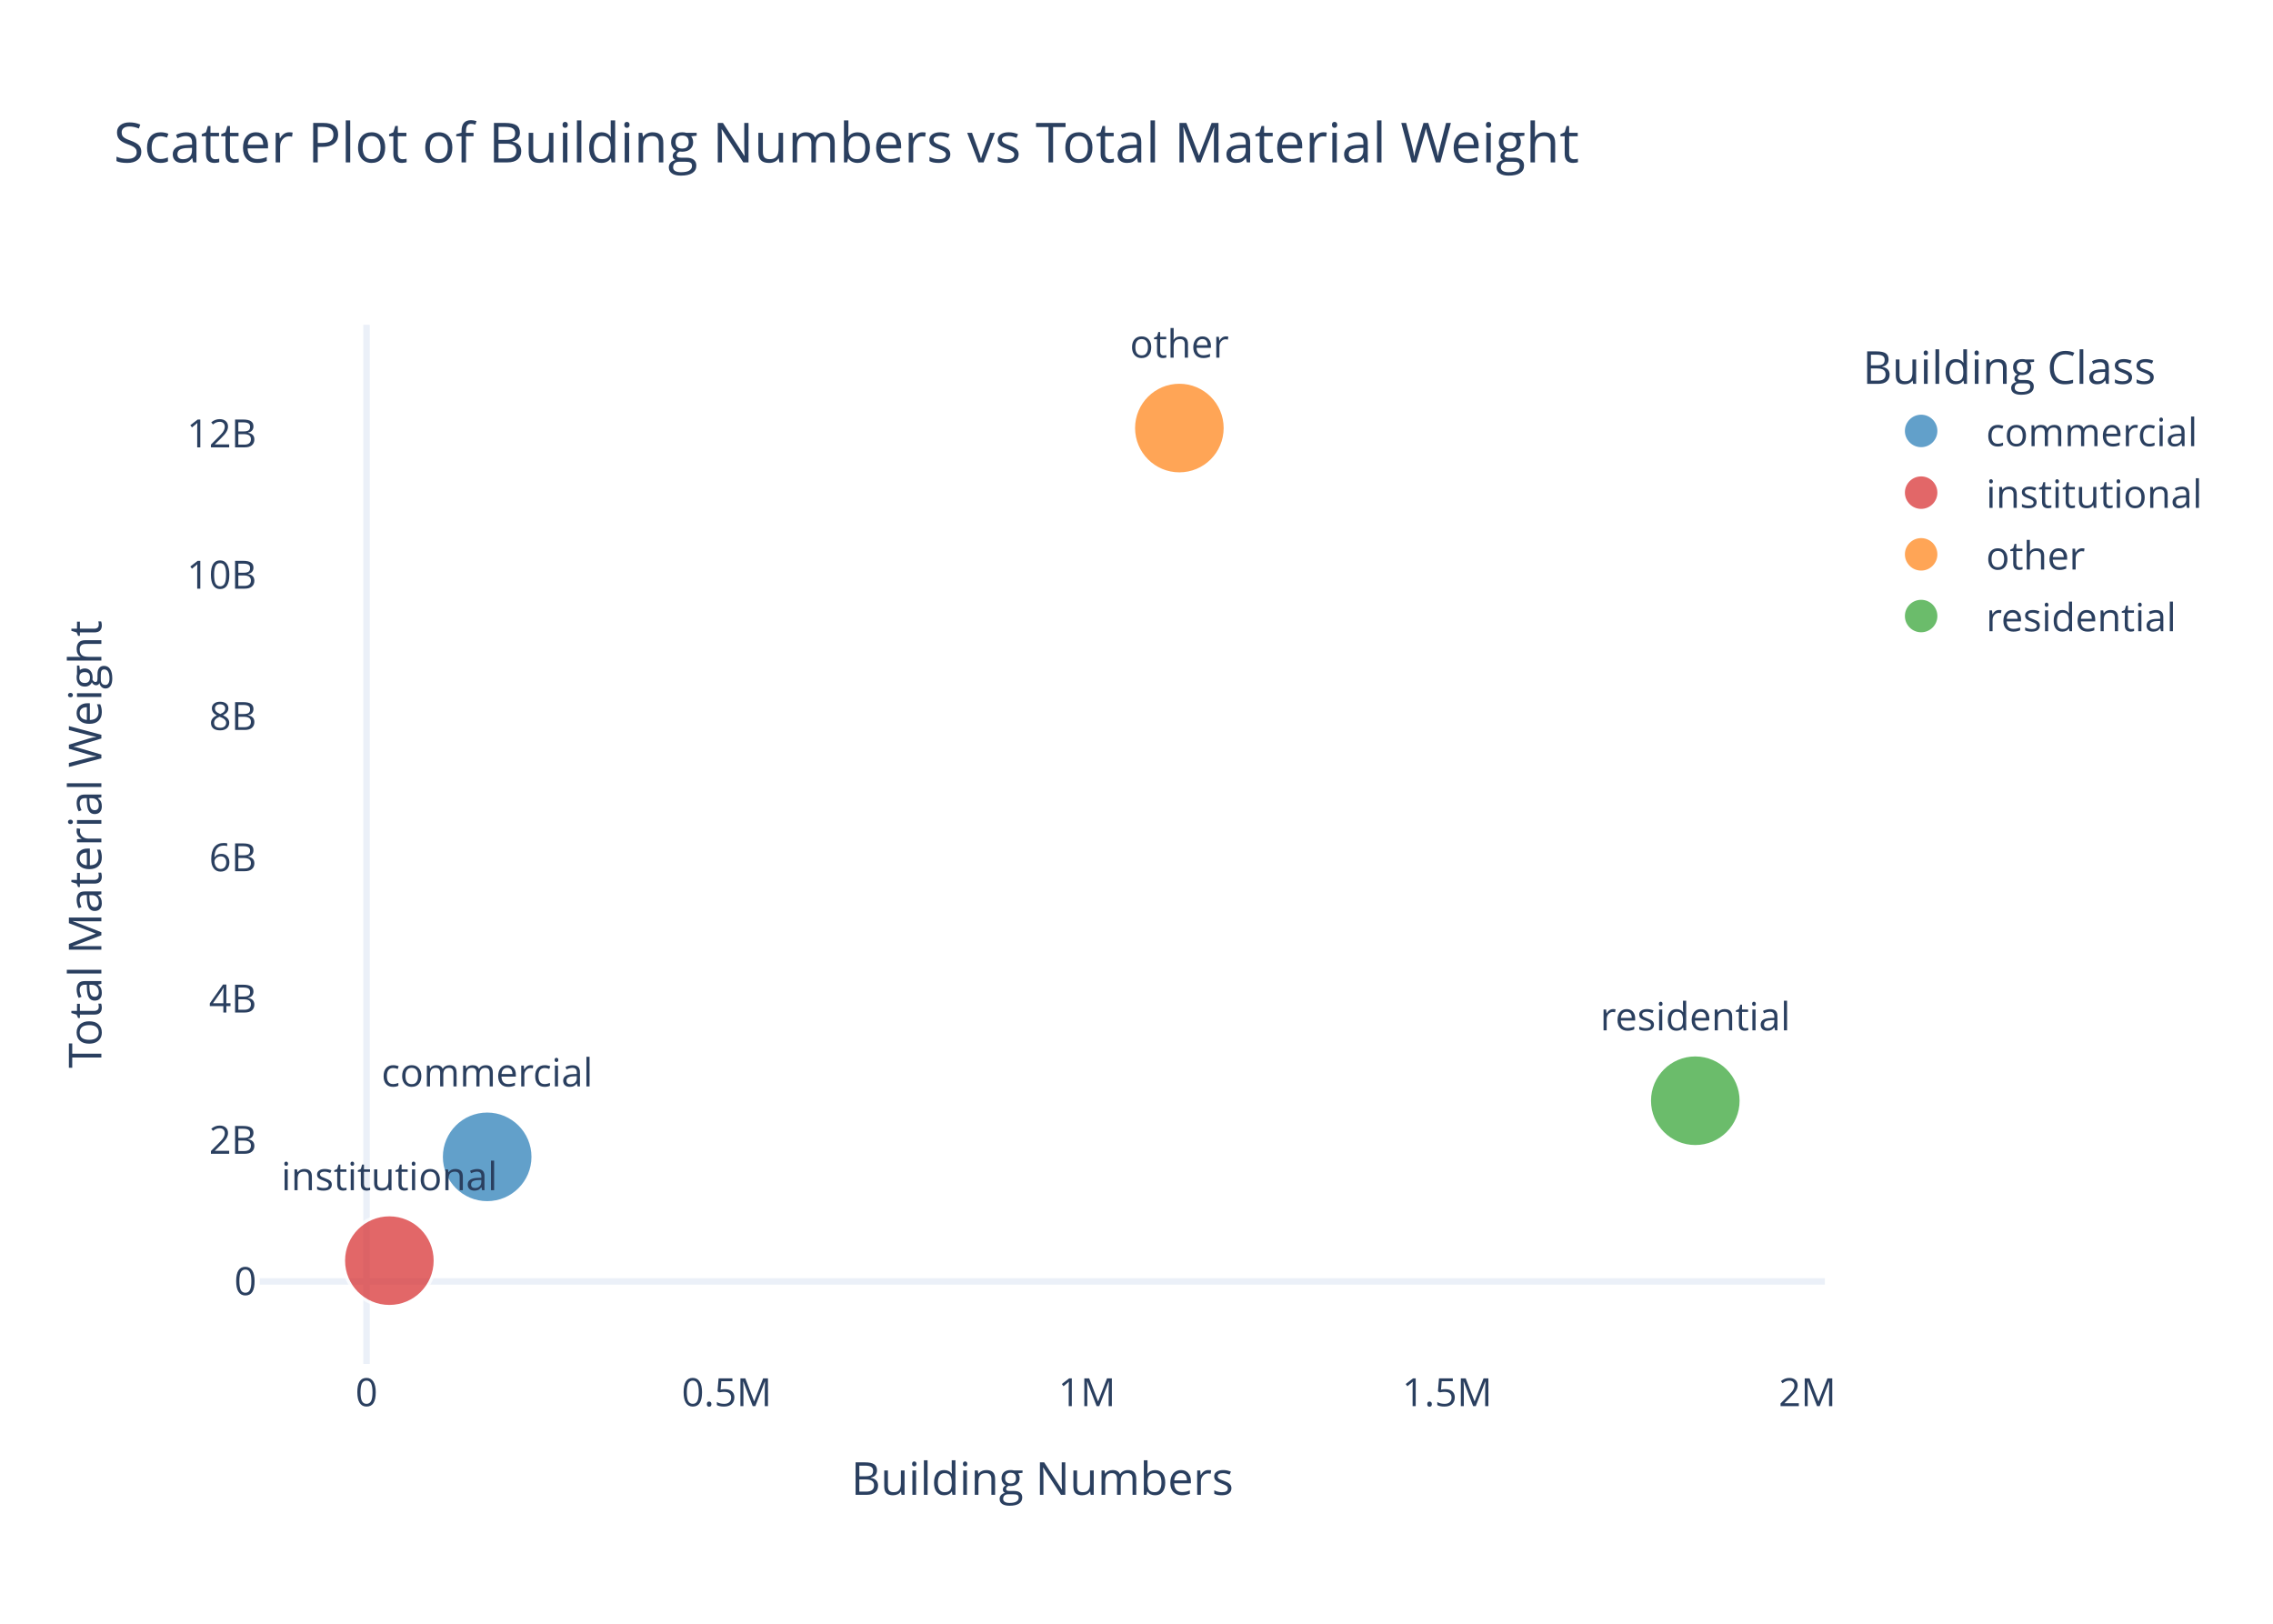
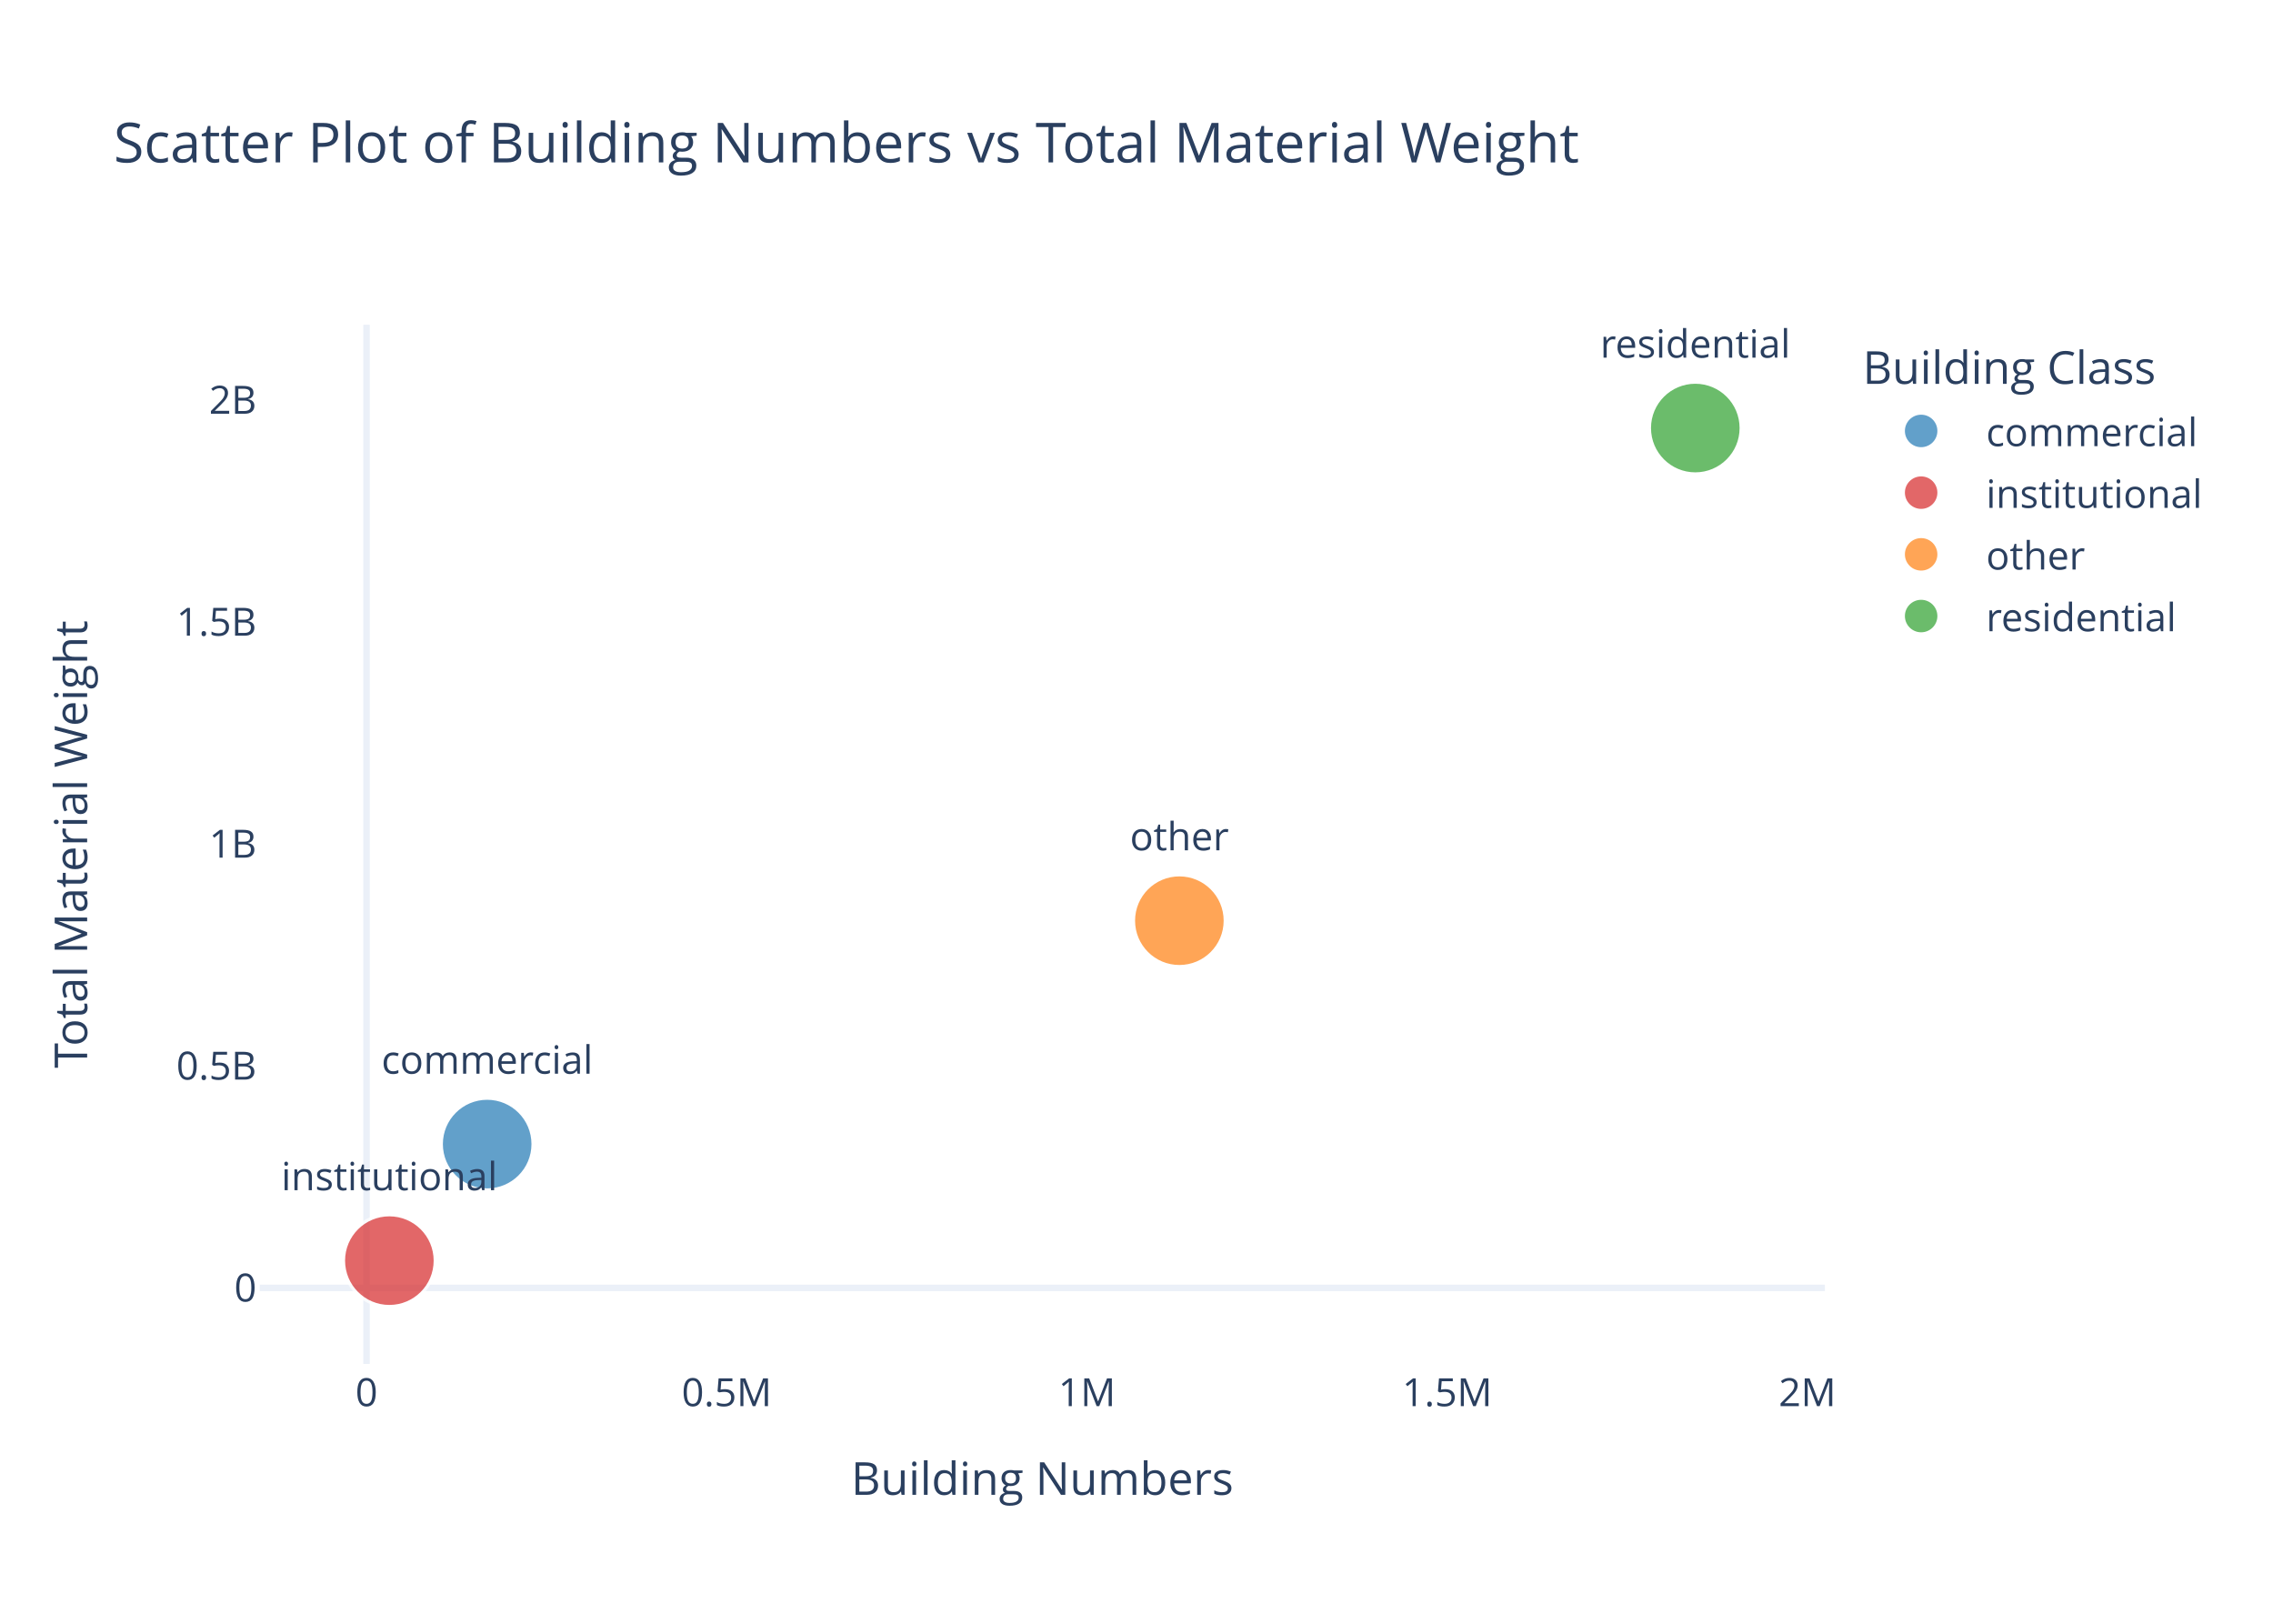
<svg xmlns="http://www.w3.org/2000/svg" class="main-svg" width="700" height="500" style="" viewBox="0 0 700 500">
  <rect x="0" y="0" width="700" height="500" style="fill: rgb(255, 255, 255); fill-opacity: 1;" />
-   <defs id="defs-57cb00">
+   <defs id="defs-a627fb">
    <g class="clips">
-       <clipPath id="clip57cb00xyplot" class="plotclip">
+       <clipPath id="clipa627fbxyplot" class="plotclip">
        <rect width="482" height="320" />
      </clipPath>
-       <clipPath class="axesclip" id="clip57cb00x">
+       <clipPath class="axesclip" id="clipa627fbx">
        <rect x="80" y="0" width="482" height="500" />
      </clipPath>
-       <clipPath class="axesclip" id="clip57cb00y">
+       <clipPath class="axesclip" id="clipa627fby">
        <rect x="0" y="100" width="700" height="320" />
      </clipPath>
-       <clipPath class="axesclip" id="clip57cb00xy">
+       <clipPath class="axesclip" id="clipa627fbxy">
        <rect x="80" y="100" width="482" height="320" />
      </clipPath>
    </g>
    <g class="gradients" />
    <g class="patterns" />
  </defs>
  <g class="bglayer" />
  <g class="layer-below">
    <g class="imagelayer" />
    <g class="shapelayer" />
  </g>
  <g class="cartesianlayer">
    <g class="subplot xy">
      <g class="layer-subplot">
        <g class="shapelayer" />
        <g class="imagelayer" />
      </g>
      <g class="minor-gridlayer">
        <g class="x" />
        <g class="y" />
      </g>
      <g class="gridlayer">
        <g class="x" />
        <g class="y" />
      </g>
      <g class="zerolinelayer">
        <path class="xzl zl crisp" transform="translate(112.88,0)" d="M0,100v320" style="stroke: rgb(235, 240, 248); stroke-opacity: 1; stroke-width: 2px;" />
-         <path class="yzl zl crisp" transform="translate(0,394.59)" d="M80,0h482" style="stroke: rgb(235, 240, 248); stroke-opacity: 1; stroke-width: 2px;" />
+         <path class="yzl zl crisp" transform="translate(0,396.58)" d="M80,0h482" style="stroke: rgb(235, 240, 248); stroke-opacity: 1; stroke-width: 2px;" />
      </g>
      <path class="xlines-below" />
      <path class="ylines-below" />
      <g class="overlines-below" />
      <g class="xaxislayer-below" />
      <g class="yaxislayer-below" />
      <g class="overaxes-below" />
-       <g class="plot" transform="translate(80,100)" clip-path="url(#clip57cb00xyplot)">
+       <g class="plot" transform="translate(80,100)" clip-path="url(#clipa627fbxyplot)">
        <g class="scatterlayer mlayer">
-           <g class="trace scatter trace1cc791" style="stroke-miterlimit: 2; opacity: 1;">
-             <g class="fills" />
-             <g class="errorbars" />
-             <g class="lines" />
-             <g class="points">
-               <path class="point" transform="translate(70.03,256.23)" d="M14.14,0A14.14,14.14 0 1,1 0,-14.14A14.14,14.14 0 0,1 14.14,0Z" style="opacity: 0.7; stroke-width: 1px; fill: rgb(31, 119, 180); fill-opacity: 1; stroke: rgb(255, 255, 255); stroke-opacity: 1;" />
-             </g>
-             <g class="text">
-               <g class="textpoint" transform="translate(0,-21.67767)">
-                 <text x="70.03" y="256.23" text-anchor="middle" style="font-family: 'Open Sans', verdana, arial, sans-serif; font-size: 12px; fill: rgb(42, 63, 95); fill-opacity: 1; white-space: pre;">commercial</text>
-               </g>
-             </g>
-           </g>
-           <g class="trace scatter tracee09d53" style="stroke-miterlimit: 2; opacity: 1;">
+           <g class="trace scatter trace1822ed" style="stroke-miterlimit: 2; opacity: 1;">
+             <g class="fills" />
+             <g class="errorbars" />
+             <g class="lines" />
+             <g class="points">
+               <path class="point" transform="translate(70.03,252.3)" d="M14.14,0A14.14,14.14 0 1,1 0,-14.14A14.14,14.14 0 0,1 14.14,0Z" style="opacity: 0.7; stroke-width: 1px; fill: rgb(31, 119, 180); fill-opacity: 1; stroke: rgb(255, 255, 255); stroke-opacity: 1;" />
+             </g>
+             <g class="text">
+               <g class="textpoint" transform="translate(0,-21.67767)">
+                 <text x="70.03" y="252.3" text-anchor="middle" style="font-family: 'Open Sans', verdana, arial, sans-serif; font-size: 12px; fill: rgb(42, 63, 95); fill-opacity: 1; white-space: pre;">commercial</text>
+               </g>
+             </g>
+           </g>
+           <g class="trace scatter traceabad14" style="stroke-miterlimit: 2; opacity: 1;">
            <g class="fills" />
            <g class="errorbars" />
            <g class="lines" />
            <g class="points">
              <path class="point" transform="translate(39.91,288.19)" d="M14.14,0A14.14,14.14 0 1,1 0,-14.14A14.14,14.14 0 0,1 14.14,0Z" style="opacity: 0.7; stroke-width: 1px; fill: rgb(214, 39, 40); fill-opacity: 1; stroke: rgb(255, 255, 255); stroke-opacity: 1;" />
            </g>
            <g class="text">
              <g class="textpoint" transform="translate(0,-21.67767)">
                <text x="39.91" y="288.19" text-anchor="middle" style="font-family: 'Open Sans', verdana, arial, sans-serif; font-size: 12px; fill: rgb(42, 63, 95); fill-opacity: 1; white-space: pre;">institutional</text>
              </g>
            </g>
          </g>
-           <g class="trace scatter trace20f21d" style="stroke-miterlimit: 2; opacity: 1;">
-             <g class="fills" />
-             <g class="errorbars" />
-             <g class="lines" />
-             <g class="points">
-               <path class="point" transform="translate(283.2,31.81)" d="M14.14,0A14.14,14.14 0 1,1 0,-14.14A14.14,14.14 0 0,1 14.14,0Z" style="opacity: 0.7; stroke-width: 1px; fill: rgb(255, 127, 14); fill-opacity: 1; stroke: rgb(255, 255, 255); stroke-opacity: 1;" />
-             </g>
-             <g class="text">
-               <g class="textpoint" transform="translate(0,-21.67767)">
-                 <text x="283.2" y="31.81" text-anchor="middle" style="font-family: 'Open Sans', verdana, arial, sans-serif; font-size: 12px; fill: rgb(42, 63, 95); fill-opacity: 1; white-space: pre;">other</text>
-               </g>
-             </g>
-           </g>
-           <g class="trace scatter trace36a17c" style="stroke-miterlimit: 2; opacity: 1;">
-             <g class="fills" />
-             <g class="errorbars" />
-             <g class="lines" />
-             <g class="points">
-               <path class="point" transform="translate(442.09,238.95)" d="M14.14,0A14.14,14.14 0 1,1 0,-14.14A14.14,14.14 0 0,1 14.14,0Z" style="opacity: 0.7; stroke-width: 1px; fill: rgb(44, 160, 44); fill-opacity: 1; stroke: rgb(255, 255, 255); stroke-opacity: 1;" />
-             </g>
-             <g class="text">
-               <g class="textpoint" transform="translate(0,-21.67767)">
-                 <text x="442.09" y="238.95" text-anchor="middle" style="font-family: 'Open Sans', verdana, arial, sans-serif; font-size: 12px; fill: rgb(42, 63, 95); fill-opacity: 1; white-space: pre;">residential</text>
+           <g class="trace scatter tracea185fe" style="stroke-miterlimit: 2; opacity: 1;">
+             <g class="fills" />
+             <g class="errorbars" />
+             <g class="lines" />
+             <g class="points">
+               <path class="point" transform="translate(283.2,183.51)" d="M14.14,0A14.14,14.14 0 1,1 0,-14.14A14.14,14.14 0 0,1 14.14,0Z" style="opacity: 0.7; stroke-width: 1px; fill: rgb(255, 127, 14); fill-opacity: 1; stroke: rgb(255, 255, 255); stroke-opacity: 1;" />
+             </g>
+             <g class="text">
+               <g class="textpoint" transform="translate(0,-21.67767)">
+                 <text x="283.2" y="183.51" text-anchor="middle" style="font-family: 'Open Sans', verdana, arial, sans-serif; font-size: 12px; fill: rgb(42, 63, 95); fill-opacity: 1; white-space: pre;">other</text>
+               </g>
+             </g>
+           </g>
+           <g class="trace scatter traceaf3913" style="stroke-miterlimit: 2; opacity: 1;">
+             <g class="fills" />
+             <g class="errorbars" />
+             <g class="lines" />
+             <g class="points">
+               <path class="point" transform="translate(442.09,31.81)" d="M14.14,0A14.14,14.14 0 1,1 0,-14.14A14.14,14.14 0 0,1 14.14,0Z" style="opacity: 0.7; stroke-width: 1px; fill: rgb(44, 160, 44); fill-opacity: 1; stroke: rgb(255, 255, 255); stroke-opacity: 1;" />
+             </g>
+             <g class="text">
+               <g class="textpoint" transform="translate(0,-21.67767)">
+                 <text x="442.09" y="31.81" text-anchor="middle" style="font-family: 'Open Sans', verdana, arial, sans-serif; font-size: 12px; fill: rgb(42, 63, 95); fill-opacity: 1; white-space: pre;">residential</text>
              </g>
            </g>
          </g>
        </g>
      </g>
      <g class="overplot" />
      <path class="xlines-above crisp" d="M0,0" style="fill: none;" />
      <path class="ylines-above crisp" d="M0,0" style="fill: none;" />
      <g class="overlines-above" />
      <g class="xaxislayer-above">
        <g class="xtick">
          <text text-anchor="middle" x="0" y="433" transform="translate(112.88,0)" style="font-family: 'Open Sans', verdana, arial, sans-serif; font-size: 12px; fill: rgb(42, 63, 95); fill-opacity: 1; white-space: pre; opacity: 1;">0</text>
        </g>
        <g class="xtick">
          <text text-anchor="middle" x="0" y="433" style="font-family: 'Open Sans', verdana, arial, sans-serif; font-size: 12px; fill: rgb(42, 63, 95); fill-opacity: 1; white-space: pre; opacity: 1;" transform="translate(223.81,0)">0.5M</text>
        </g>
        <g class="xtick">
          <text text-anchor="middle" x="0" y="433" style="font-family: 'Open Sans', verdana, arial, sans-serif; font-size: 12px; fill: rgb(42, 63, 95); fill-opacity: 1; white-space: pre; opacity: 1;" transform="translate(334.74,0)">1M</text>
        </g>
        <g class="xtick">
          <text text-anchor="middle" x="0" y="433" style="font-family: 'Open Sans', verdana, arial, sans-serif; font-size: 12px; fill: rgb(42, 63, 95); fill-opacity: 1; white-space: pre; opacity: 1;" transform="translate(445.67,0)">1.5M</text>
        </g>
        <g class="xtick">
          <text text-anchor="middle" x="0" y="433" style="font-family: 'Open Sans', verdana, arial, sans-serif; font-size: 12px; fill: rgb(42, 63, 95); fill-opacity: 1; white-space: pre; opacity: 1;" transform="translate(556.6,0)">2M</text>
        </g>
      </g>
      <g class="yaxislayer-above">
        <g class="ytick">
-           <text text-anchor="end" x="79" y="4.2" transform="translate(0,394.59)" style="font-family: 'Open Sans', verdana, arial, sans-serif; font-size: 12px; fill: rgb(42, 63, 95); fill-opacity: 1; white-space: pre; opacity: 1;">0</text>
-         </g>
-         <g class="ytick">
-           <text text-anchor="end" x="79" y="4.2" style="font-family: 'Open Sans', verdana, arial, sans-serif; font-size: 12px; fill: rgb(42, 63, 95); fill-opacity: 1; white-space: pre; opacity: 1;" transform="translate(0,351.08)">2B</text>
-         </g>
-         <g class="ytick">
-           <text text-anchor="end" x="79" y="4.2" style="font-family: 'Open Sans', verdana, arial, sans-serif; font-size: 12px; fill: rgb(42, 63, 95); fill-opacity: 1; white-space: pre; opacity: 1;" transform="translate(0,307.58)">4B</text>
-         </g>
-         <g class="ytick">
-           <text text-anchor="end" x="79" y="4.2" style="font-family: 'Open Sans', verdana, arial, sans-serif; font-size: 12px; fill: rgb(42, 63, 95); fill-opacity: 1; white-space: pre; opacity: 1;" transform="translate(0,264.07)">6B</text>
-         </g>
-         <g class="ytick">
-           <text text-anchor="end" x="79" y="4.2" style="font-family: 'Open Sans', verdana, arial, sans-serif; font-size: 12px; fill: rgb(42, 63, 95); fill-opacity: 1; white-space: pre; opacity: 1;" transform="translate(0,220.57)">8B</text>
-         </g>
-         <g class="ytick">
-           <text text-anchor="end" x="79" y="4.2" style="font-family: 'Open Sans', verdana, arial, sans-serif; font-size: 12px; fill: rgb(42, 63, 95); fill-opacity: 1; white-space: pre; opacity: 1;" transform="translate(0,177.06)">10B</text>
-         </g>
-         <g class="ytick">
-           <text text-anchor="end" x="79" y="4.2" style="font-family: 'Open Sans', verdana, arial, sans-serif; font-size: 12px; fill: rgb(42, 63, 95); fill-opacity: 1; white-space: pre; opacity: 1;" transform="translate(0,133.55)">12B</text>
+           <text text-anchor="end" x="79" y="4.2" transform="translate(0,396.58)" style="font-family: 'Open Sans', verdana, arial, sans-serif; font-size: 12px; fill: rgb(42, 63, 95); fill-opacity: 1; white-space: pre; opacity: 1;">0</text>
+         </g>
+         <g class="ytick">
+           <text text-anchor="end" x="79" y="4.2" style="font-family: 'Open Sans', verdana, arial, sans-serif; font-size: 12px; fill: rgb(42, 63, 95); fill-opacity: 1; white-space: pre; opacity: 1;" transform="translate(0,328.24)">0.5B</text>
+         </g>
+         <g class="ytick">
+           <text text-anchor="end" x="79" y="4.2" style="font-family: 'Open Sans', verdana, arial, sans-serif; font-size: 12px; fill: rgb(42, 63, 95); fill-opacity: 1; white-space: pre; opacity: 1;" transform="translate(0,259.89)">1B</text>
+         </g>
+         <g class="ytick">
+           <text text-anchor="end" x="79" y="4.2" style="font-family: 'Open Sans', verdana, arial, sans-serif; font-size: 12px; fill: rgb(42, 63, 95); fill-opacity: 1; white-space: pre; opacity: 1;" transform="translate(0,191.54)">1.5B</text>
+         </g>
+         <g class="ytick">
+           <text text-anchor="end" x="79" y="4.2" style="font-family: 'Open Sans', verdana, arial, sans-serif; font-size: 12px; fill: rgb(42, 63, 95); fill-opacity: 1; white-space: pre; opacity: 1;" transform="translate(0,123.2)">2B</text>
        </g>
      </g>
      <g class="overaxes-above" />
    </g>
  </g>
  <g class="polarlayer" />
  <g class="smithlayer" />
  <g class="ternarylayer" />
  <g class="geolayer" />
  <g class="funnelarealayer" />
  <g class="pielayer" />
  <g class="iciclelayer" />
  <g class="treemaplayer" />
  <g class="sunburstlayer" />
  <g class="glimages" />
-   <defs id="topdefs-57cb00">
+   <defs id="topdefs-a627fb">
    <g class="clips" />
-     <clipPath id="legend57cb00">
+     <clipPath id="legenda627fb">
      <rect width="116" height="105" x="0" y="0" />
    </clipPath>
  </defs>
  <g class="layer-above">
    <g class="imagelayer" />
    <g class="shapelayer" />
  </g>
  <g class="infolayer">
    <g class="legend" pointer-events="all" transform="translate(571.64,100)">
      <rect class="bg" shape-rendering="crispEdges" style="stroke: rgb(68, 68, 68); stroke-opacity: 1; fill: rgb(255, 255, 255); fill-opacity: 1; stroke-width: 0px;" width="116" height="105" x="0" y="0" />
-       <g class="scrollbox" transform="" clip-path="url(#legend57cb00)">
+       <g class="scrollbox" transform="" clip-path="url(#legenda627fb)">
        <text class="legendtitletext" text-anchor="start" x="2" y="18.2" style="font-family: 'Open Sans', verdana, arial, sans-serif; font-size: 14px; fill: rgb(42, 63, 95); fill-opacity: 1; white-space: pre;">Building Class</text>
        <g class="groups" transform="">
          <g class="traces" transform="translate(0,32.7)" style="opacity: 1;">
            <text class="legendtext" text-anchor="start" x="40" y="4.68" style="font-family: 'Open Sans', verdana, arial, sans-serif; font-size: 12px; fill: rgb(42, 63, 95); fill-opacity: 1; white-space: pre;">commercial</text>
            <g class="layers" style="opacity: 1;">
              <g class="legendfill" />
              <g class="legendlines" />
              <g class="legendsymbols">
                <g class="legendpoints">
                  <path class="scatterpts" transform="translate(20,0)" d="M6,0A6,6 0 1,1 0,-6A6,6 0 0,1 6,0Z" style="opacity: 0.7; stroke-width: 2px; fill: rgb(31, 119, 180); fill-opacity: 1; stroke: rgb(255, 255, 255); stroke-opacity: 1;" />
                </g>
              </g>
            </g>
            <rect class="legendtoggle" x="0" y="-9.5" width="110.891" height="19" style="fill: rgb(0, 0, 0); fill-opacity: 0;" />
          </g>
        </g>
        <g class="groups" transform="">
          <g class="traces" transform="translate(0,51.7)" style="opacity: 1;">
            <text class="legendtext" text-anchor="start" x="40" y="4.68" style="font-family: 'Open Sans', verdana, arial, sans-serif; font-size: 12px; fill: rgb(42, 63, 95); fill-opacity: 1; white-space: pre;">institutional</text>
            <g class="layers" style="opacity: 1;">
              <g class="legendfill" />
              <g class="legendlines" />
              <g class="legendsymbols">
                <g class="legendpoints">
                  <path class="scatterpts" transform="translate(20,0)" d="M6,0A6,6 0 1,1 0,-6A6,6 0 0,1 6,0Z" style="opacity: 0.7; stroke-width: 2px; fill: rgb(214, 39, 40); fill-opacity: 1; stroke: rgb(255, 255, 255); stroke-opacity: 1;" />
                </g>
              </g>
            </g>
            <rect class="legendtoggle" x="0" y="-9.5" width="110.891" height="19" style="fill: rgb(0, 0, 0); fill-opacity: 0;" />
          </g>
        </g>
        <g class="groups" transform="">
          <g class="traces" transform="translate(0,70.7)" style="opacity: 1;">
            <text class="legendtext" text-anchor="start" x="40" y="4.68" style="font-family: 'Open Sans', verdana, arial, sans-serif; font-size: 12px; fill: rgb(42, 63, 95); fill-opacity: 1; white-space: pre;">other</text>
            <g class="layers" style="opacity: 1;">
              <g class="legendfill" />
              <g class="legendlines" />
              <g class="legendsymbols">
                <g class="legendpoints">
                  <path class="scatterpts" transform="translate(20,0)" d="M6,0A6,6 0 1,1 0,-6A6,6 0 0,1 6,0Z" style="opacity: 0.7; stroke-width: 2px; fill: rgb(255, 127, 14); fill-opacity: 1; stroke: rgb(255, 255, 255); stroke-opacity: 1;" />
                </g>
              </g>
            </g>
            <rect class="legendtoggle" x="0" y="-9.5" width="110.891" height="19" style="fill: rgb(0, 0, 0); fill-opacity: 0;" />
          </g>
        </g>
        <g class="groups" transform="">
          <g class="traces" transform="translate(0,89.7)" style="opacity: 1;">
            <text class="legendtext" text-anchor="start" x="40" y="4.68" style="font-family: 'Open Sans', verdana, arial, sans-serif; font-size: 12px; fill: rgb(42, 63, 95); fill-opacity: 1; white-space: pre;">residential</text>
            <g class="layers" style="opacity: 1;">
              <g class="legendfill" />
              <g class="legendlines" />
              <g class="legendsymbols">
                <g class="legendpoints">
                  <path class="scatterpts" transform="translate(20,0)" d="M6,0A6,6 0 1,1 0,-6A6,6 0 0,1 6,0Z" style="opacity: 0.7; stroke-width: 2px; fill: rgb(44, 160, 44); fill-opacity: 1; stroke: rgb(255, 255, 255); stroke-opacity: 1;" />
                </g>
              </g>
            </g>
            <rect class="legendtoggle" x="0" y="-9.5" width="110.891" height="19" style="fill: rgb(0, 0, 0); fill-opacity: 0;" />
          </g>
        </g>
      </g>
      <rect class="scrollbar" rx="20" ry="3" width="0" height="0" style="fill: rgb(128, 139, 164); fill-opacity: 1;" x="0" y="0" />
    </g>
    <g class="g-gtitle">
      <text class="gtitle" x="35" y="50" text-anchor="start" dy="0em" style="font-family: 'Open Sans', verdana, arial, sans-serif; font-size: 17px; fill: rgb(42, 63, 95); opacity: 1; font-weight: normal; white-space: pre;">Scatter Plot of Building Numbers vs Total Material Weight</text>
    </g>
    <g class="g-xtitle">
      <text class="xtitle" x="321" y="460.3" text-anchor="middle" style="font-family: 'Open Sans', verdana, arial, sans-serif; font-size: 14px; fill: rgb(42, 63, 95); opacity: 1; font-weight: normal; white-space: pre;">Building Numbers</text>
    </g>
    <g class="g-ytitle">
-       <text class="ytitle" transform="rotate(-90,31.21563,260)" x="31.216" y="260" text-anchor="middle" style="font-family: 'Open Sans', verdana, arial, sans-serif; font-size: 14px; fill: rgb(42, 63, 95); opacity: 1; font-weight: normal; white-space: pre;">Total Material Weight</text>
+       <text class="ytitle" transform="rotate(-90,26.84063,260)" x="26.841" y="260" text-anchor="middle" style="font-family: 'Open Sans', verdana, arial, sans-serif; font-size: 14px; fill: rgb(42, 63, 95); opacity: 1; font-weight: normal; white-space: pre;">Total Material Weight</text>
    </g>
  </g>
</svg>
